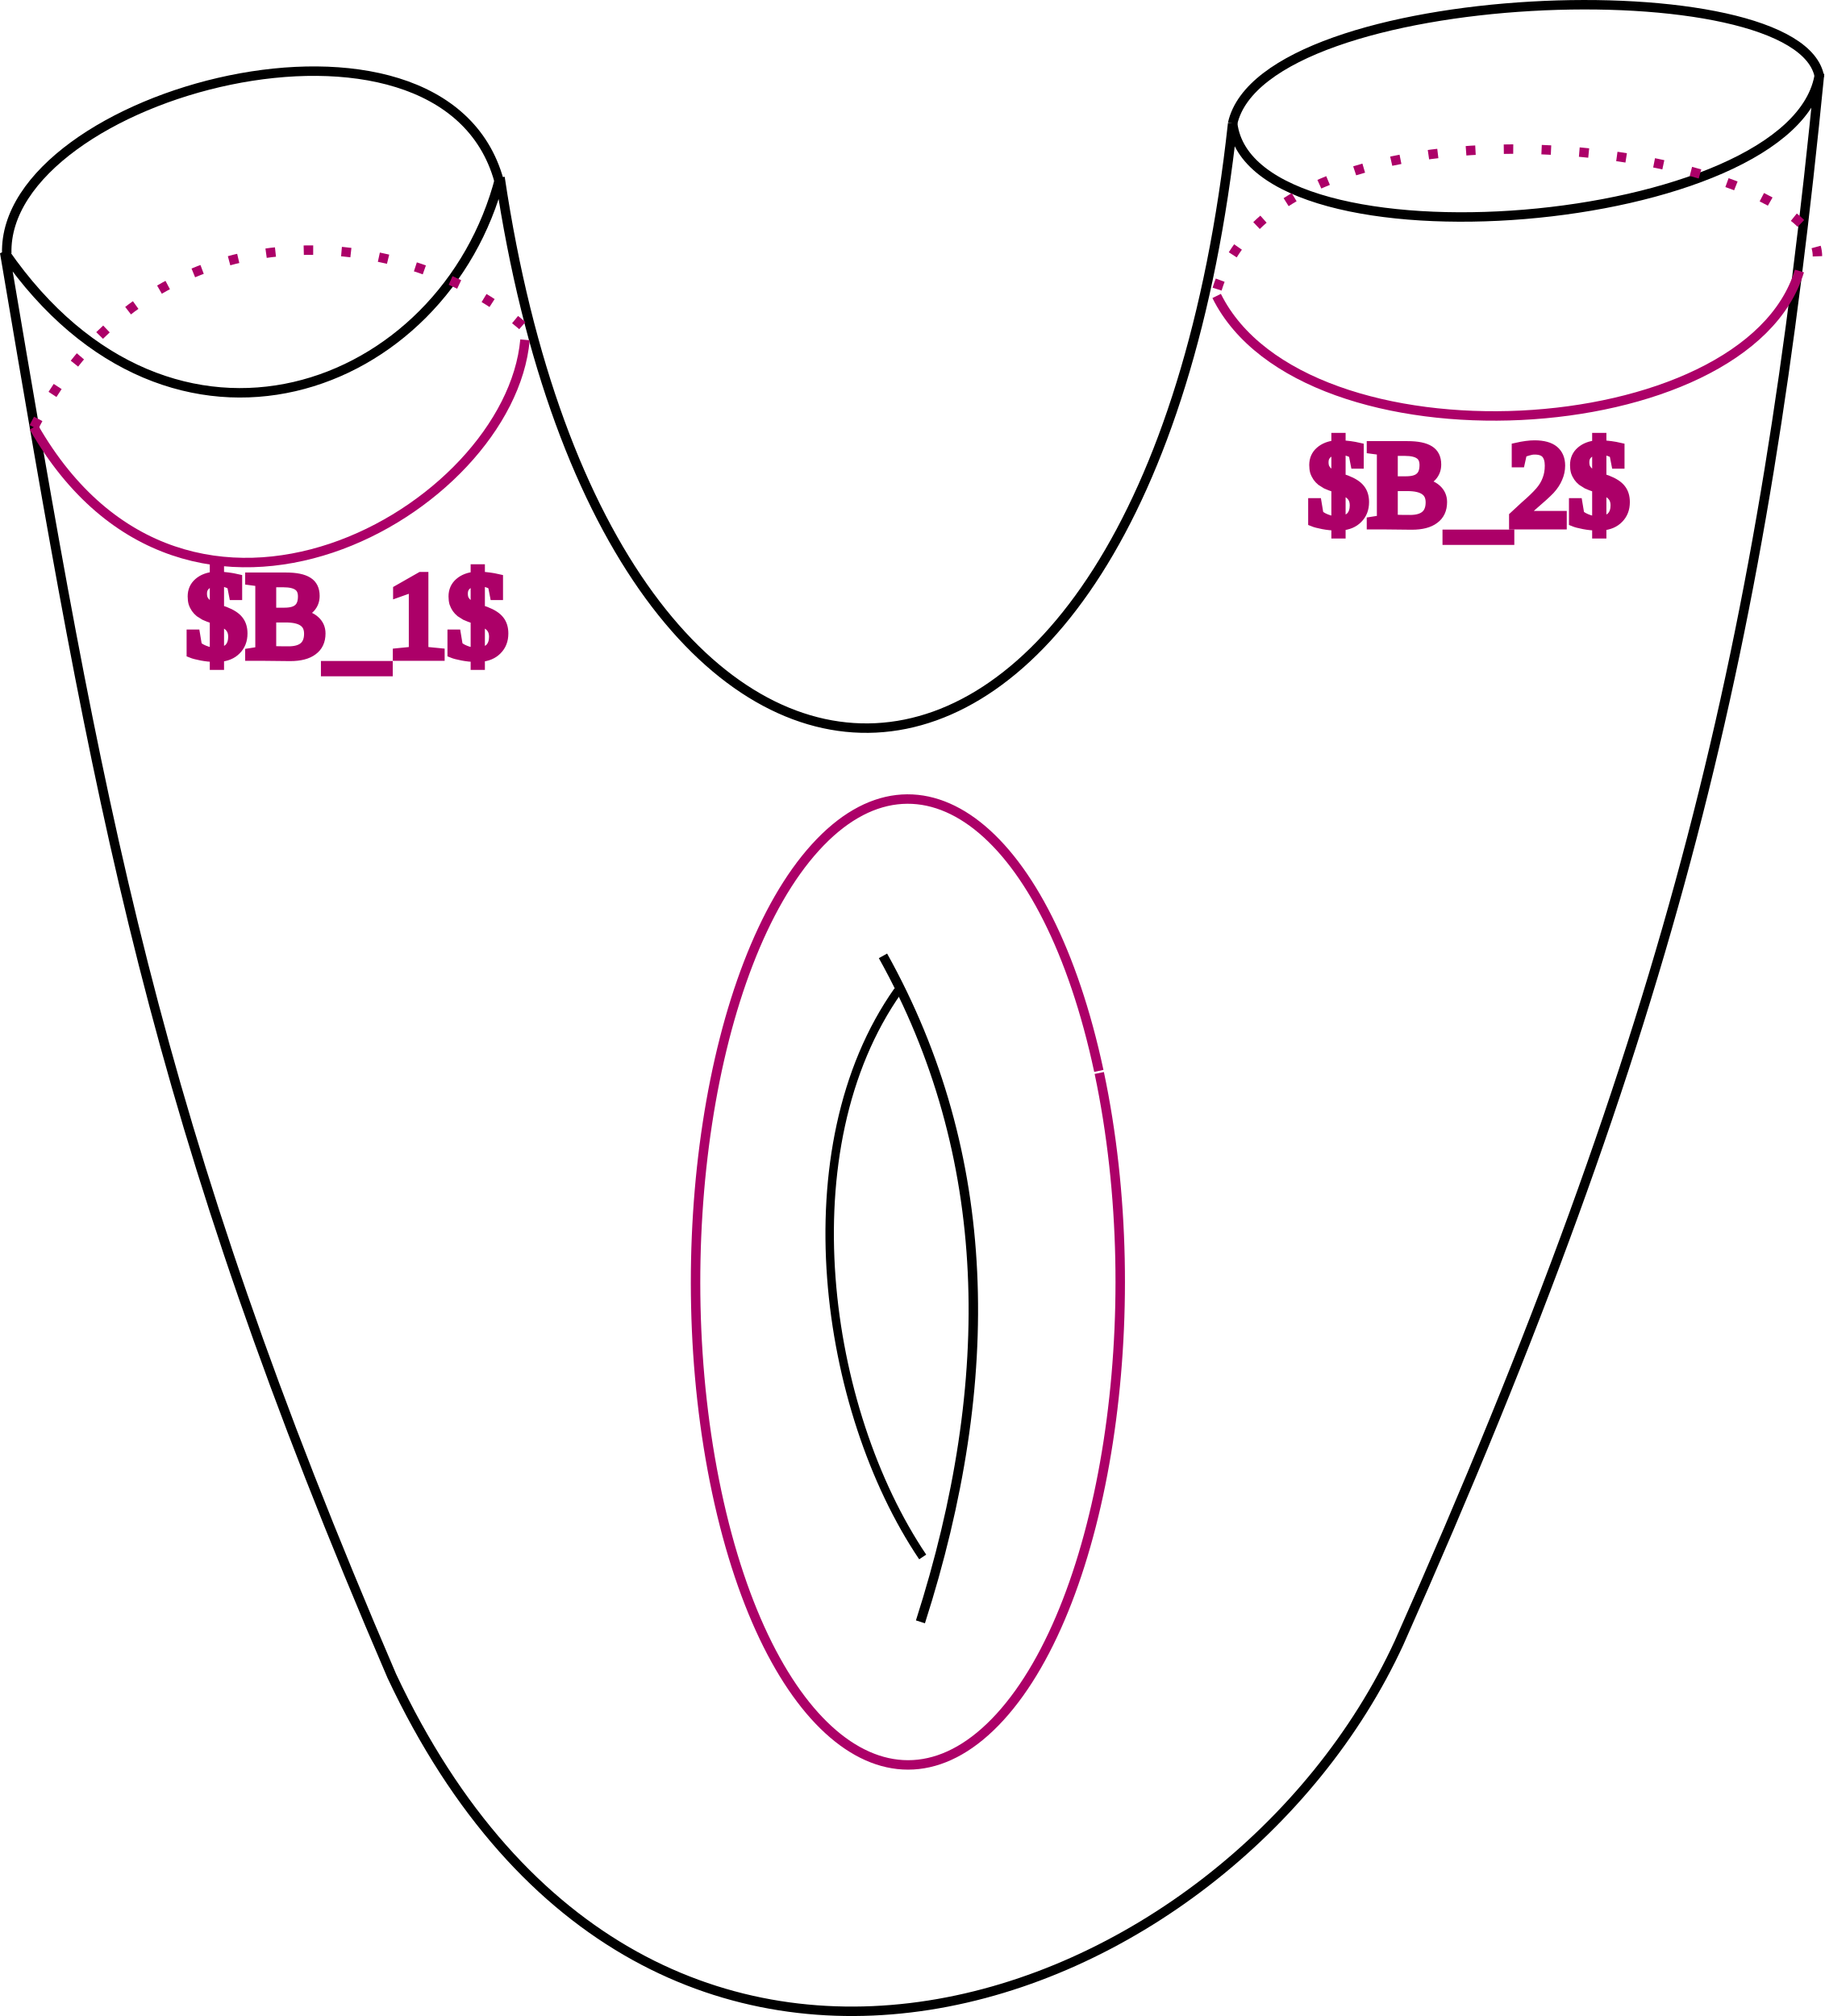
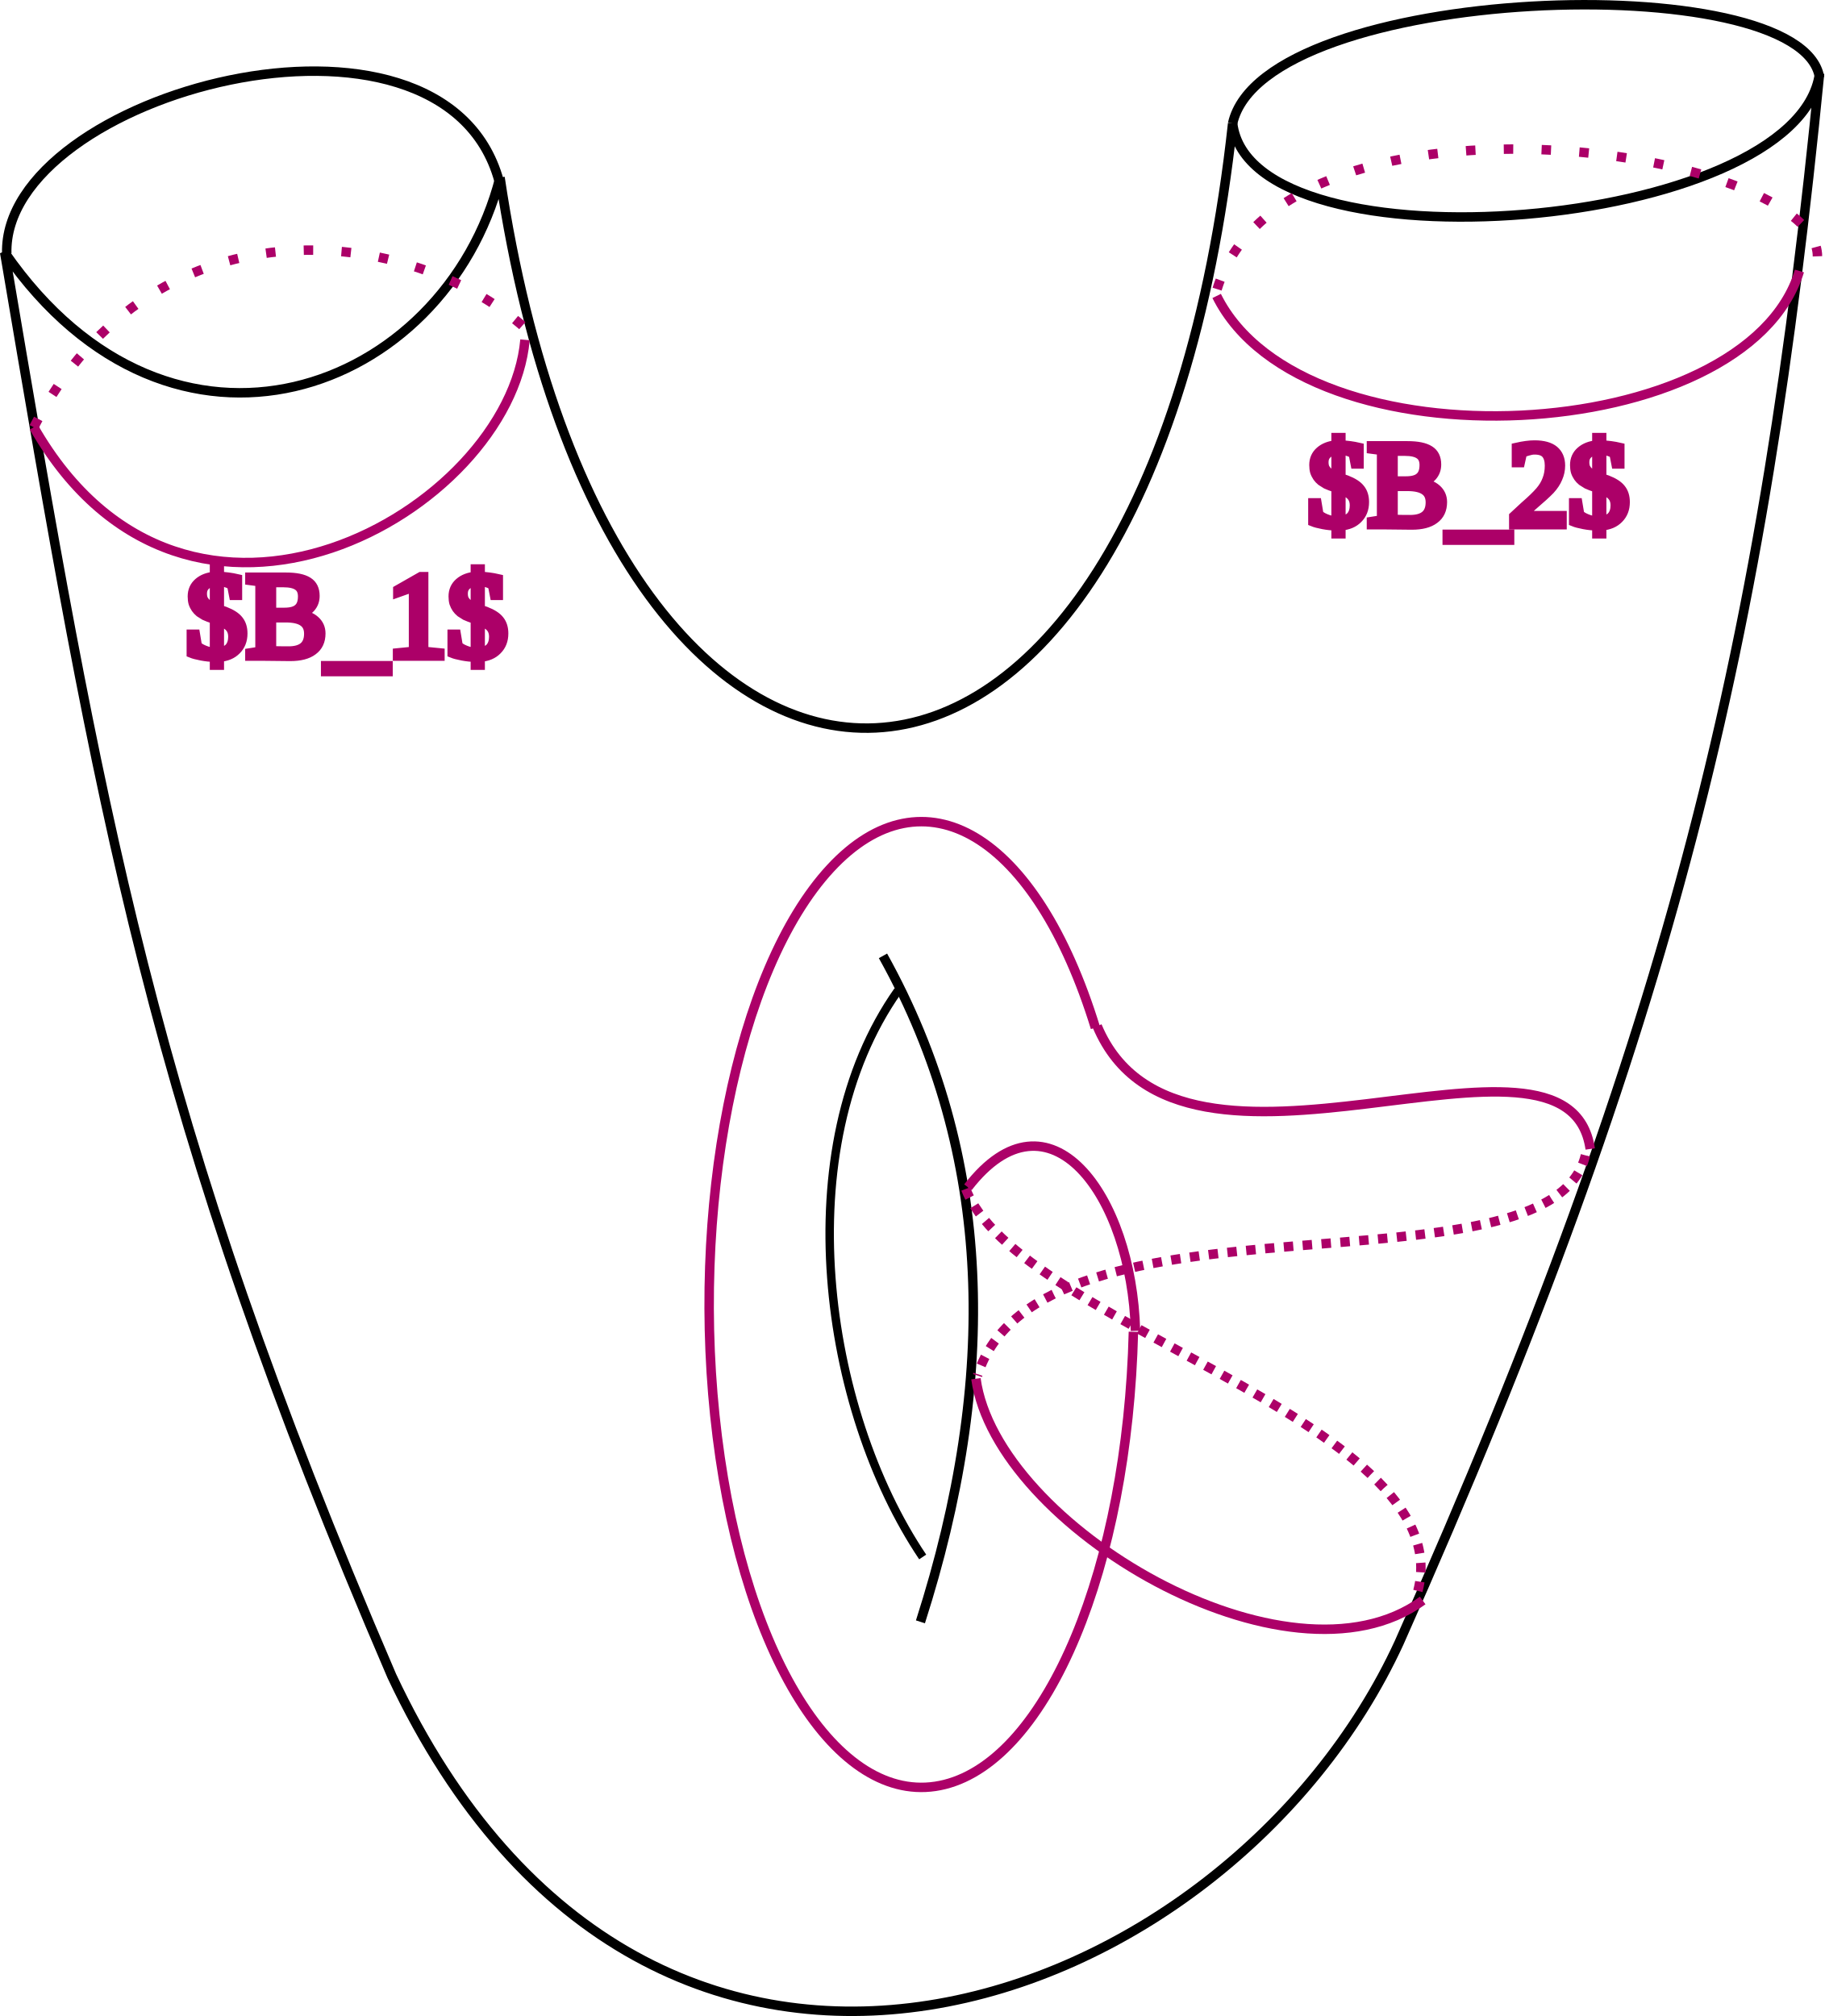
<svg xmlns="http://www.w3.org/2000/svg" width="106.951mm" height="118.199mm" viewBox="0 0 106.951 118.199" version="1.1" id="svg1">
  <defs id="defs1" />
  <g id="layer1" transform="translate(-20.9586,-36.93789)">
    <path style="fill:none;stroke:#000000;stroke-width:0.554;stroke-opacity:1" d="m 127.634,41.243 c -3.272,33.174 -8.455,55.6 -24.648,92.004 -9.996,21.725 -43.86,34.313 -59.058,1.952 -14.136,-32.864 -17.136,-50.598 -22.696,-83.463 9.832,14.218 25.795,8.226 29.041,-4.393 m 0,0 c 6.535,43.79 37.89,43.327 42.952,-3.173 1.068,8.9 33.114,6.302 34.41,-2.929" id="path1" />
    <path style="fill:none;stroke:#000000;stroke-width:0.554;stroke-opacity:1" d="m 72.725,92.98 c 6.491,11.661 6.765,24.784 2.196,39.047" id="path2" />
    <path style="fill:none;stroke:#000000;stroke-width:0.495;stroke-opacity:1" d="m 73.603,95.022 c -6.533,9.259 -4.368,24.56 1.45,33.201" id="path2-7" />
    <path style="fill:none;stroke:#000000;stroke-width:0.554;stroke-opacity:1" d="M 21.354,51.798 C 21.099,42.462 46.87,35.451 50.212,47.527" id="path4" />
    <path style="fill:none;stroke:#000000;stroke-width:0.554;stroke-dasharray:none;stroke-dashoffset:0;stroke-opacity:1" d="m 93.224,44.172 c 1.83,-8.156 33.373,-9.257 34.41,-2.684" id="path5" />
    <path style="fill:none;stroke:#ac0068;stroke-width:0.554;stroke-dasharray:none;stroke-dashoffset:0;stroke-opacity:1" d="m 22.94,61.987 c 9.016,15.727 27.908,4.883 28.797,-5.125" id="path6" />
    <path style="fill:none;stroke:#ac0068;stroke-width:0.554;stroke-dasharray:none;stroke-dashoffset:0;stroke-opacity:1" d="m 92.287,54.29 c 5.111,10.297 31.08,8.848 34.166,-1.464" id="path6-8" />
-     <path style="fill:none;stroke:#ac0068;stroke-width:0.554;stroke-opacity:1" id="path4-4" d="M 85.405,99.847 A 12.446,28.309 0 0 1 79.586,137.606 12.446,28.309 0 0 1 62.979,124.416 12.446,28.309 0 0 1 68.758,86.626 12.446,28.309 0 0 1 85.379,99.725" />
    <path style="fill:none;stroke:#ac0068;stroke-width:0.554;stroke-dasharray:0.554, 1.662;stroke-dashoffset:0;stroke-opacity:1" d="M 22.94,61.987 C 30.062,47.992 45.865,50.108 52.469,56.862" id="path7" />
    <path style="fill:none;stroke:#ac0068;stroke-width:0.554;stroke-dasharray:0.554, 1.662;stroke-dashoffset:0;stroke-opacity:1" d="m 92.313,53.889 c 4.072,-13.201 36.713,-8.036 35.142,-1.464" id="path7-3" />
    <text xml:space="preserve" style="font-size:7.056px;text-align:center;text-anchor:middle;fill:none;stroke:#ac0068;stroke-width:0.554;stroke-dasharray:none;stroke-dashoffset:0;stroke-opacity:1" x="30.993" y="74.921" id="text7">
      <tspan id="tspan7" style="stroke-width:0.554;stroke-dasharray:none" x="30.993" y="74.921" />
    </text>
    <text xml:space="preserve" style="font-size:7.056px;text-align:center;text-anchor:middle;fill:#ac0068;fill-opacity:1;stroke:#ac0068;stroke-width:0.554;stroke-dasharray:none;stroke-dashoffset:0;stroke-opacity:1" x="45.697" y="75.409" id="text8">
      <tspan id="tspan8" style="fill:#ac0068;fill-opacity:1;stroke-width:0.554" x="45.697" y="75.409">$B_1$</tspan>
    </text>
    <text xml:space="preserve" style="font-size:7.056px;text-align:center;text-anchor:middle;fill:#ac0068;fill-opacity:1;stroke:#ac0068;stroke-width:0.554;stroke-dasharray:none;stroke-dashoffset:0;stroke-opacity:1" x="111.45" y="67.703" id="text8-1">
      <tspan id="tspan8-8" style="fill:#ac0068;fill-opacity:1;stroke-width:0.554" x="111.45" y="67.703">$B_2$</tspan>
    </text>
+     <path style="fill:none;stroke:#ac0068;stroke-width:0.554;stroke-opacity:1" id="path4-6" d="M 87.407,115.022 A 12.446,28.309 0 0 1 76.35,141.56 12.446,28.309 0 0 1 63.009,121.166 12.446,28.309 0 0 1 69.636,87.857 12.446,28.309 0 0 1 85.177,97.19" />
+     <path style="fill:none;fill-opacity:1;stroke:#ac0068;stroke-width:0.554;stroke-dasharray:none;stroke-dashoffset:0;stroke-opacity:1" d="m 85.283,97.099 c 4.864,11.573 27.596,-1.814 28.905,7.203" id="path15" />
+     <path style="fill:none;fill-opacity:1;stroke:#ac0068;stroke-width:0.554;stroke-dasharray:0.554, 0.554;stroke-dashoffset:0;stroke-opacity:1" d="m 113.907,104.676 c -2.099,8.648 -32.001,1.277 -35.64,12.909" id="path16" />
+     <path style="fill:none;fill-opacity:1;stroke:#ac0068;stroke-width:0.554;stroke-dasharray:none;stroke-dashoffset:0;stroke-opacity:1" d="m 104.366,130.775 c -7.876,5.756 -25.013,-4.359 -26.192,-13.003" id="path17" />
+     <path style="fill:none;fill-opacity:1;stroke:#ac0068;stroke-width:0.554;stroke-dasharray:0.554, 0.554;stroke-dashoffset:0;stroke-opacity:1" d="m 104.085,130.214 c 2.614,-10 -24.515,-15.867 -26.66,-24.041" id="path18" />
+     <path style="fill:none;fill-opacity:1;stroke:#ac0068;stroke-width:0.554;stroke-dasharray:none;stroke-dashoffset:0;stroke-opacity:1" d="m 87.528,114.966 c -0.218,-7.988 -5.088,-14.548 -9.822,-8.419" id="path19" />
  </g>
</svg>
